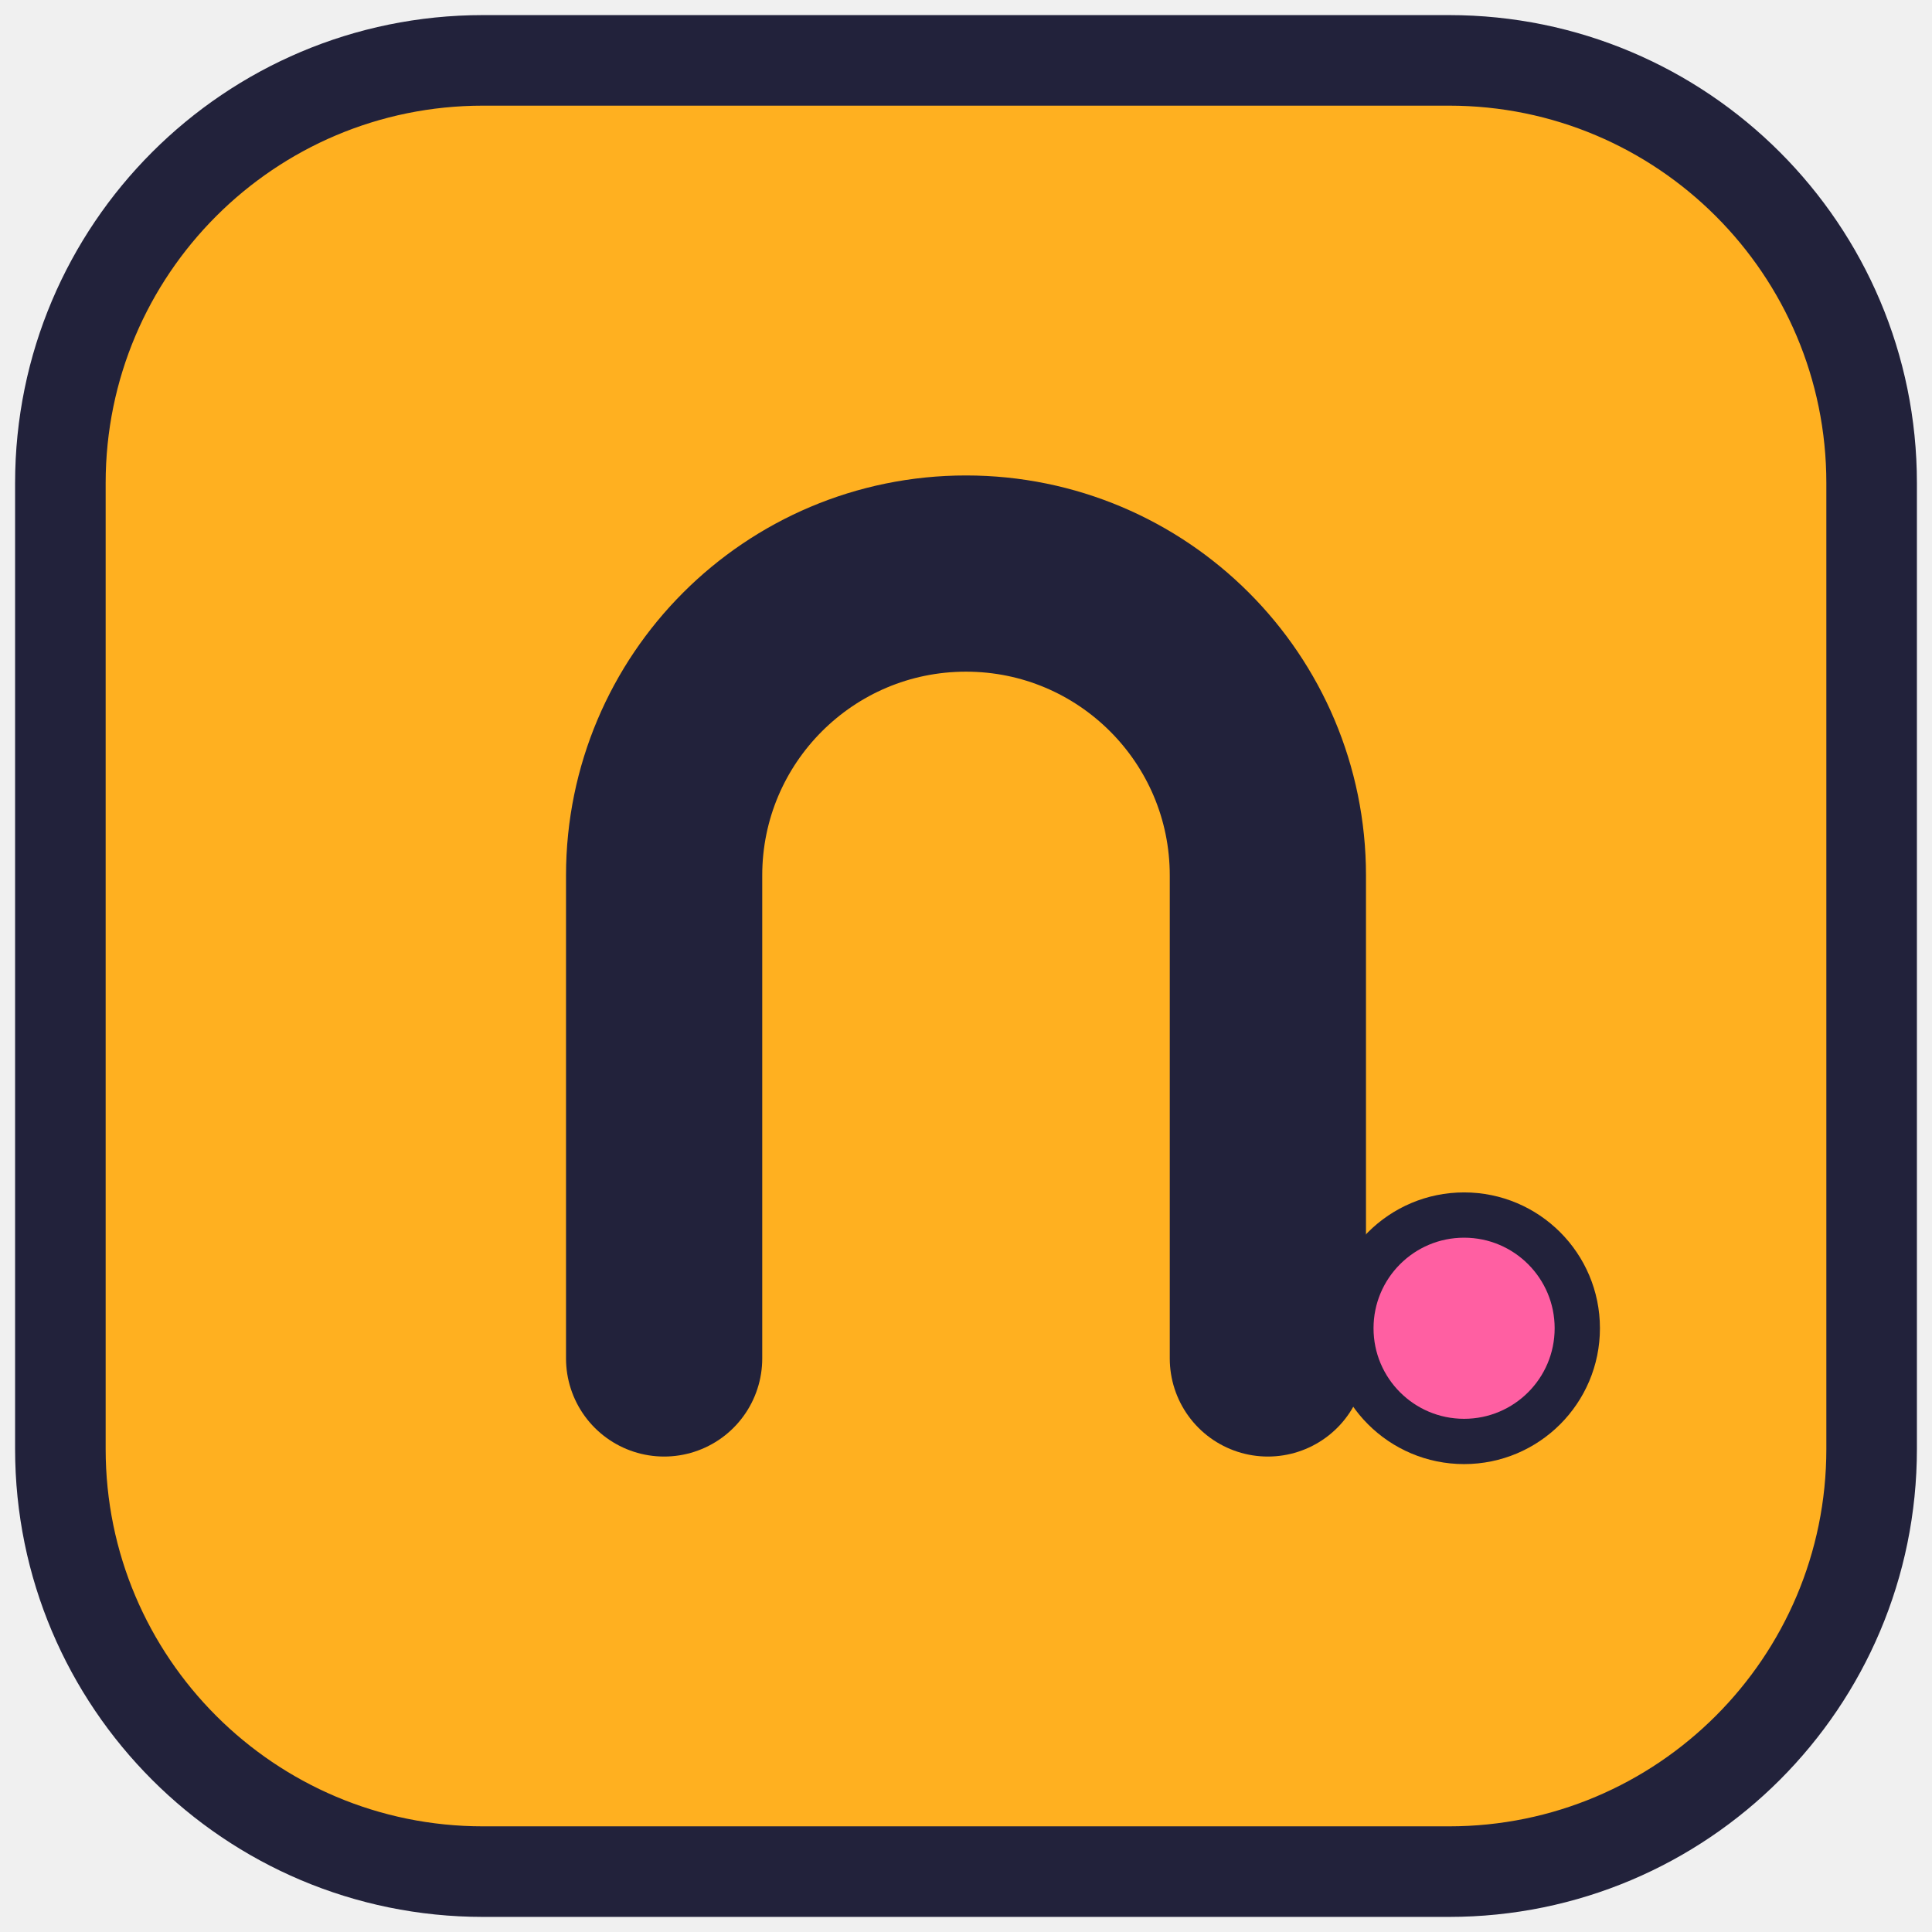
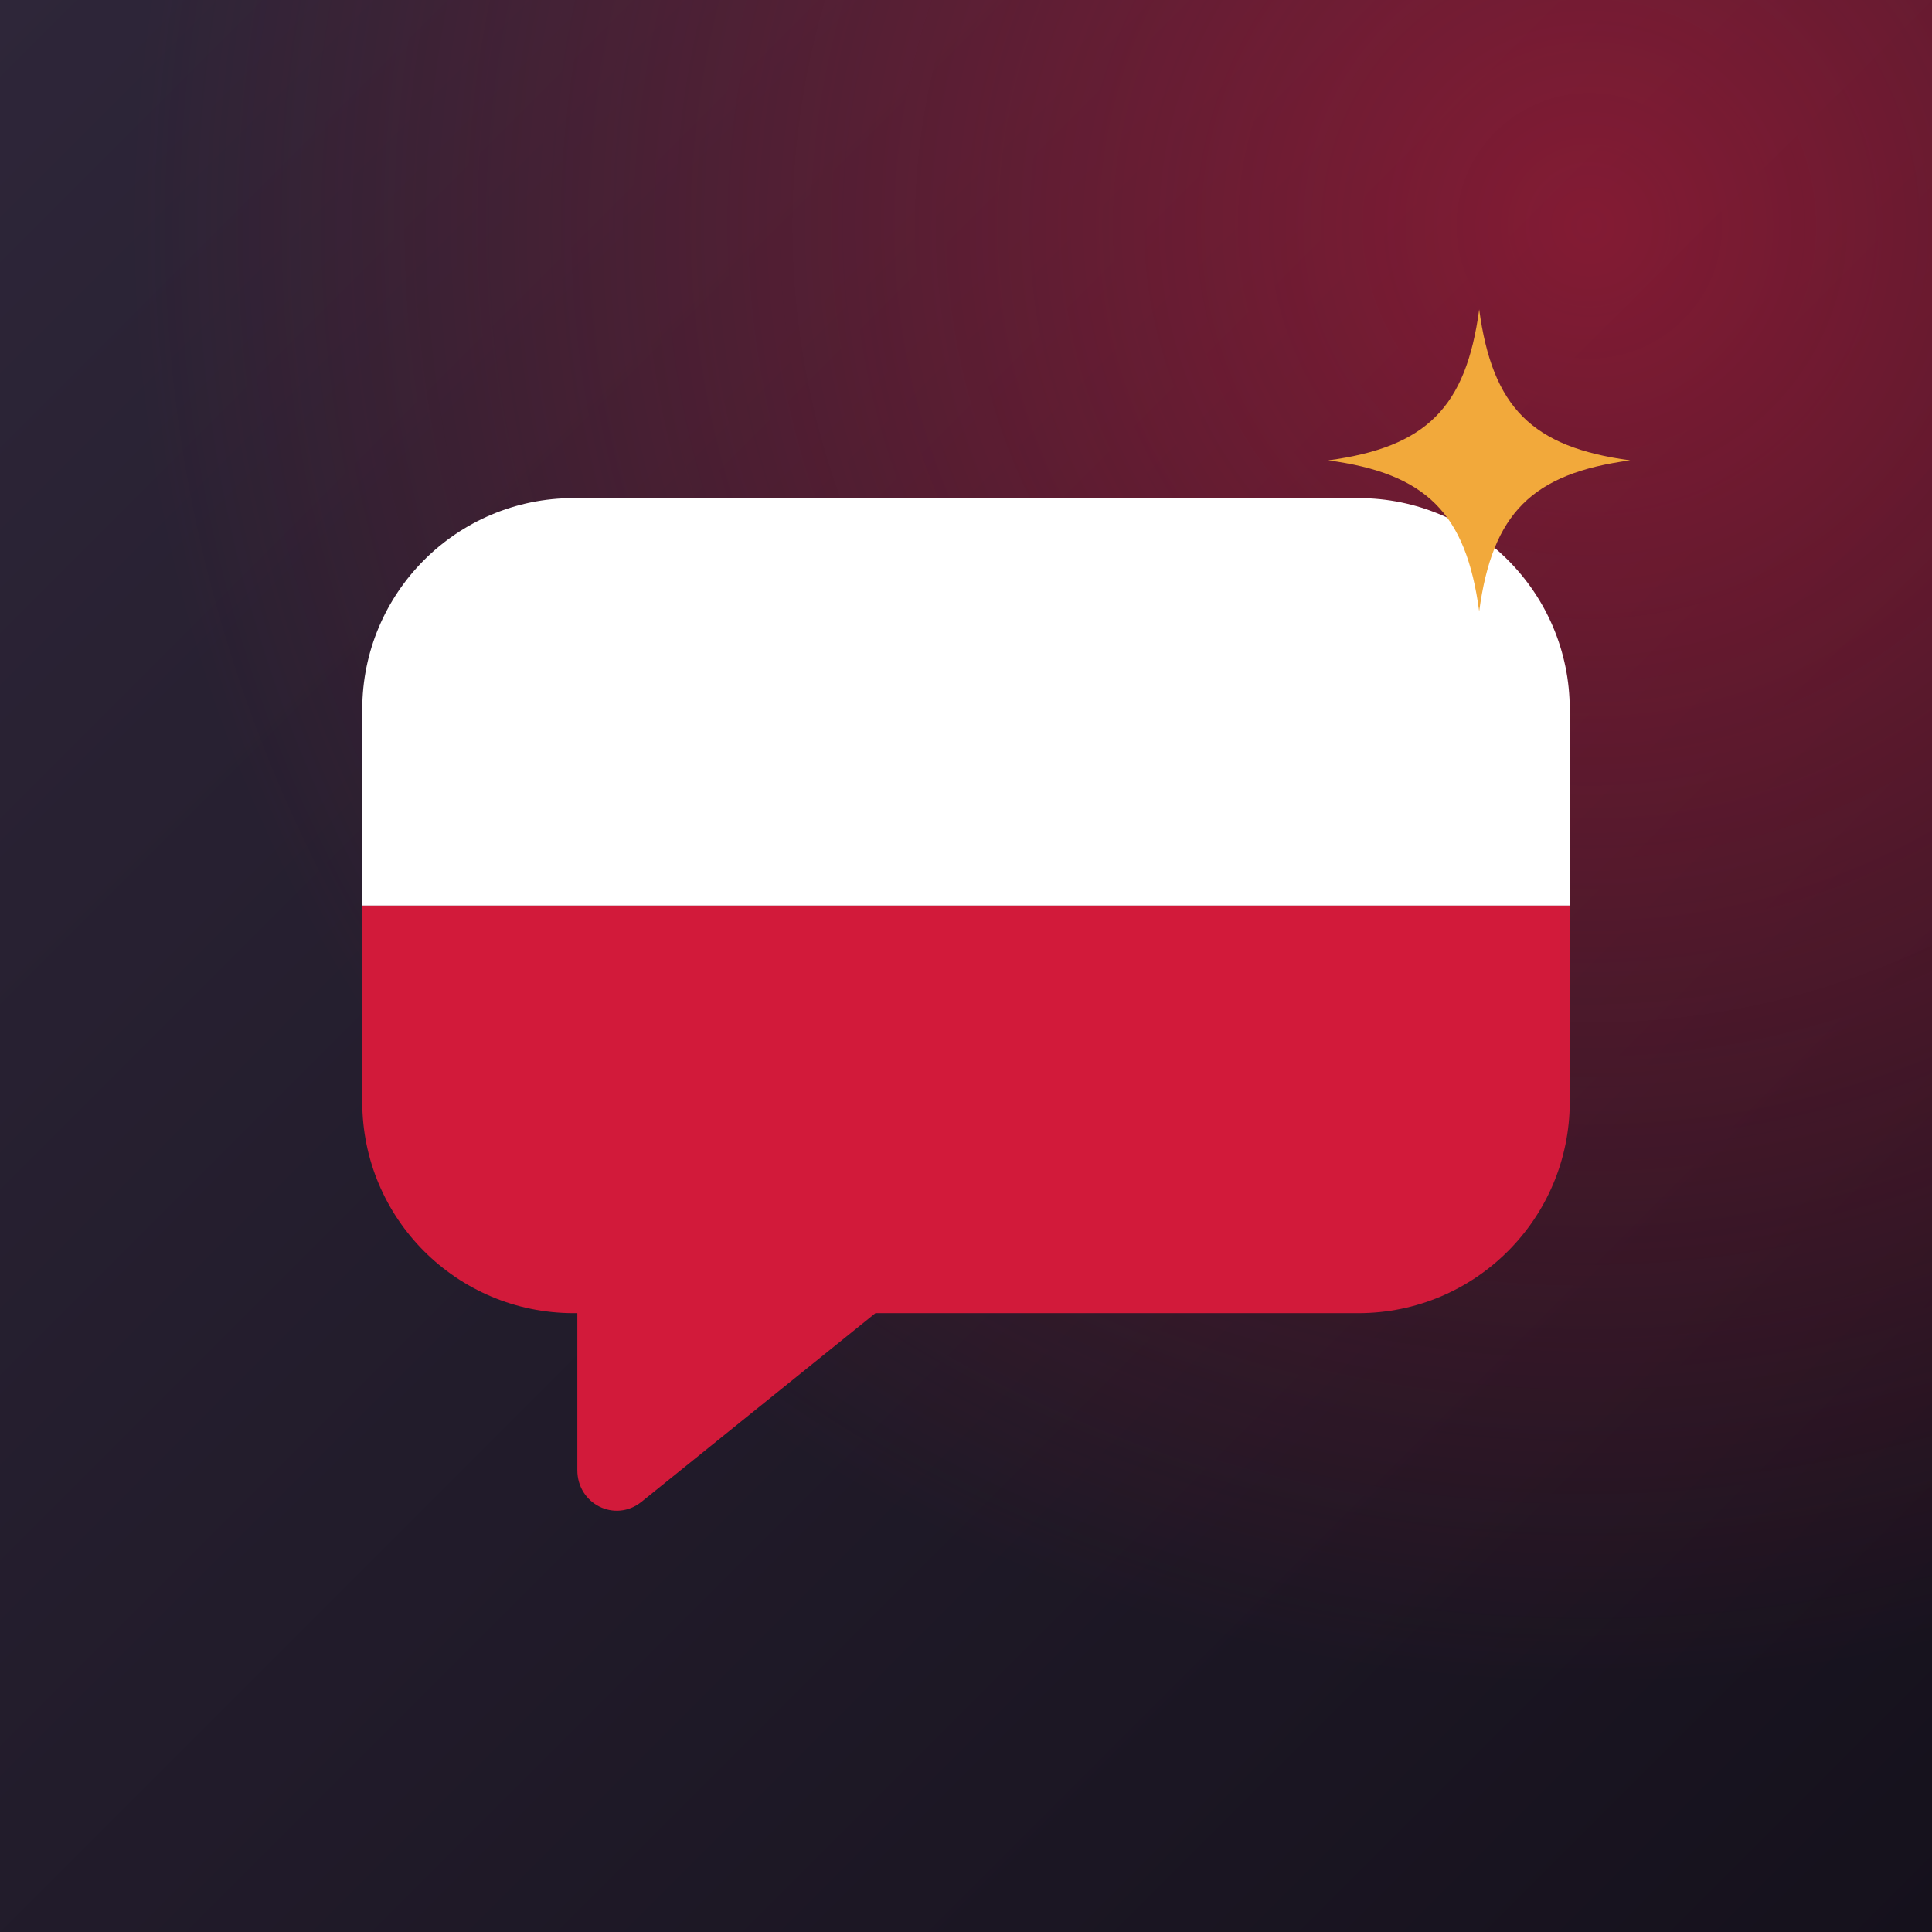
<svg xmlns="http://www.w3.org/2000/svg" viewBox="0 0 512 512">
-   <rect x="16" y="16" width="480" height="480" rx="112" fill="#FFB020" stroke="#22223B" stroke-width="24" />
-   <path d="M176 360V232a80 80 0 0 1 160 0v128" fill="none" stroke="#22223B" stroke-width="52" stroke-linecap="round" stroke-linejoin="round" />
-   <circle cx="388" cy="352" r="30" fill="#FF5FA2" stroke="#22223B" stroke-width="12" />
+   <defs>
+     <linearGradient id="bg" x1="0" y1="0" x2="1" y2="1">
+       <stop offset="0" stop-color="#2E2639" />
+       <stop offset="1" stop-color="#15111C" />
+     </linearGradient>
+     <radialGradient id="glow" cx="0.82" cy="0.12" r="0.75">
+       <stop offset="0" stop-color="#D21A3A" stop-opacity=".55" />
+       <stop offset="1" stop-color="#D21A3A" stop-opacity="0" />
+     </radialGradient>
+     <clipPath id="bubble">
+       <path d="M152 132h208a56 56 0 0 1 56 56v104a56 56 0 0 1-56 56H232l-62 50c-7 5.6-17 .6-17-8.4V348h-1a56 56 0 0 1-56-56V188a56 56 0 0 1 56-56z" />
+     </clipPath>
+   </defs>
+   <rect width="512" height="512" fill="url(#bg)" />
+   <rect width="512" height="512" fill="url(#glow)" />
+   <g clip-path="url(#bubble)">
+     <rect x="80" y="120" width="352" height="120" fill="#FFFFFF" />
+     <rect x="80" y="240" width="352" height="200" fill="#D21A3A" />
+   </g>
+   <path d="M392 82c3.5 26 14 36.5 40 40-26 3.5-36.5 14-40 40-3.5-26-14-36.5-40-40 26-3.5 36.5-14 40-40z" fill="#F2A93B" />
</svg>
